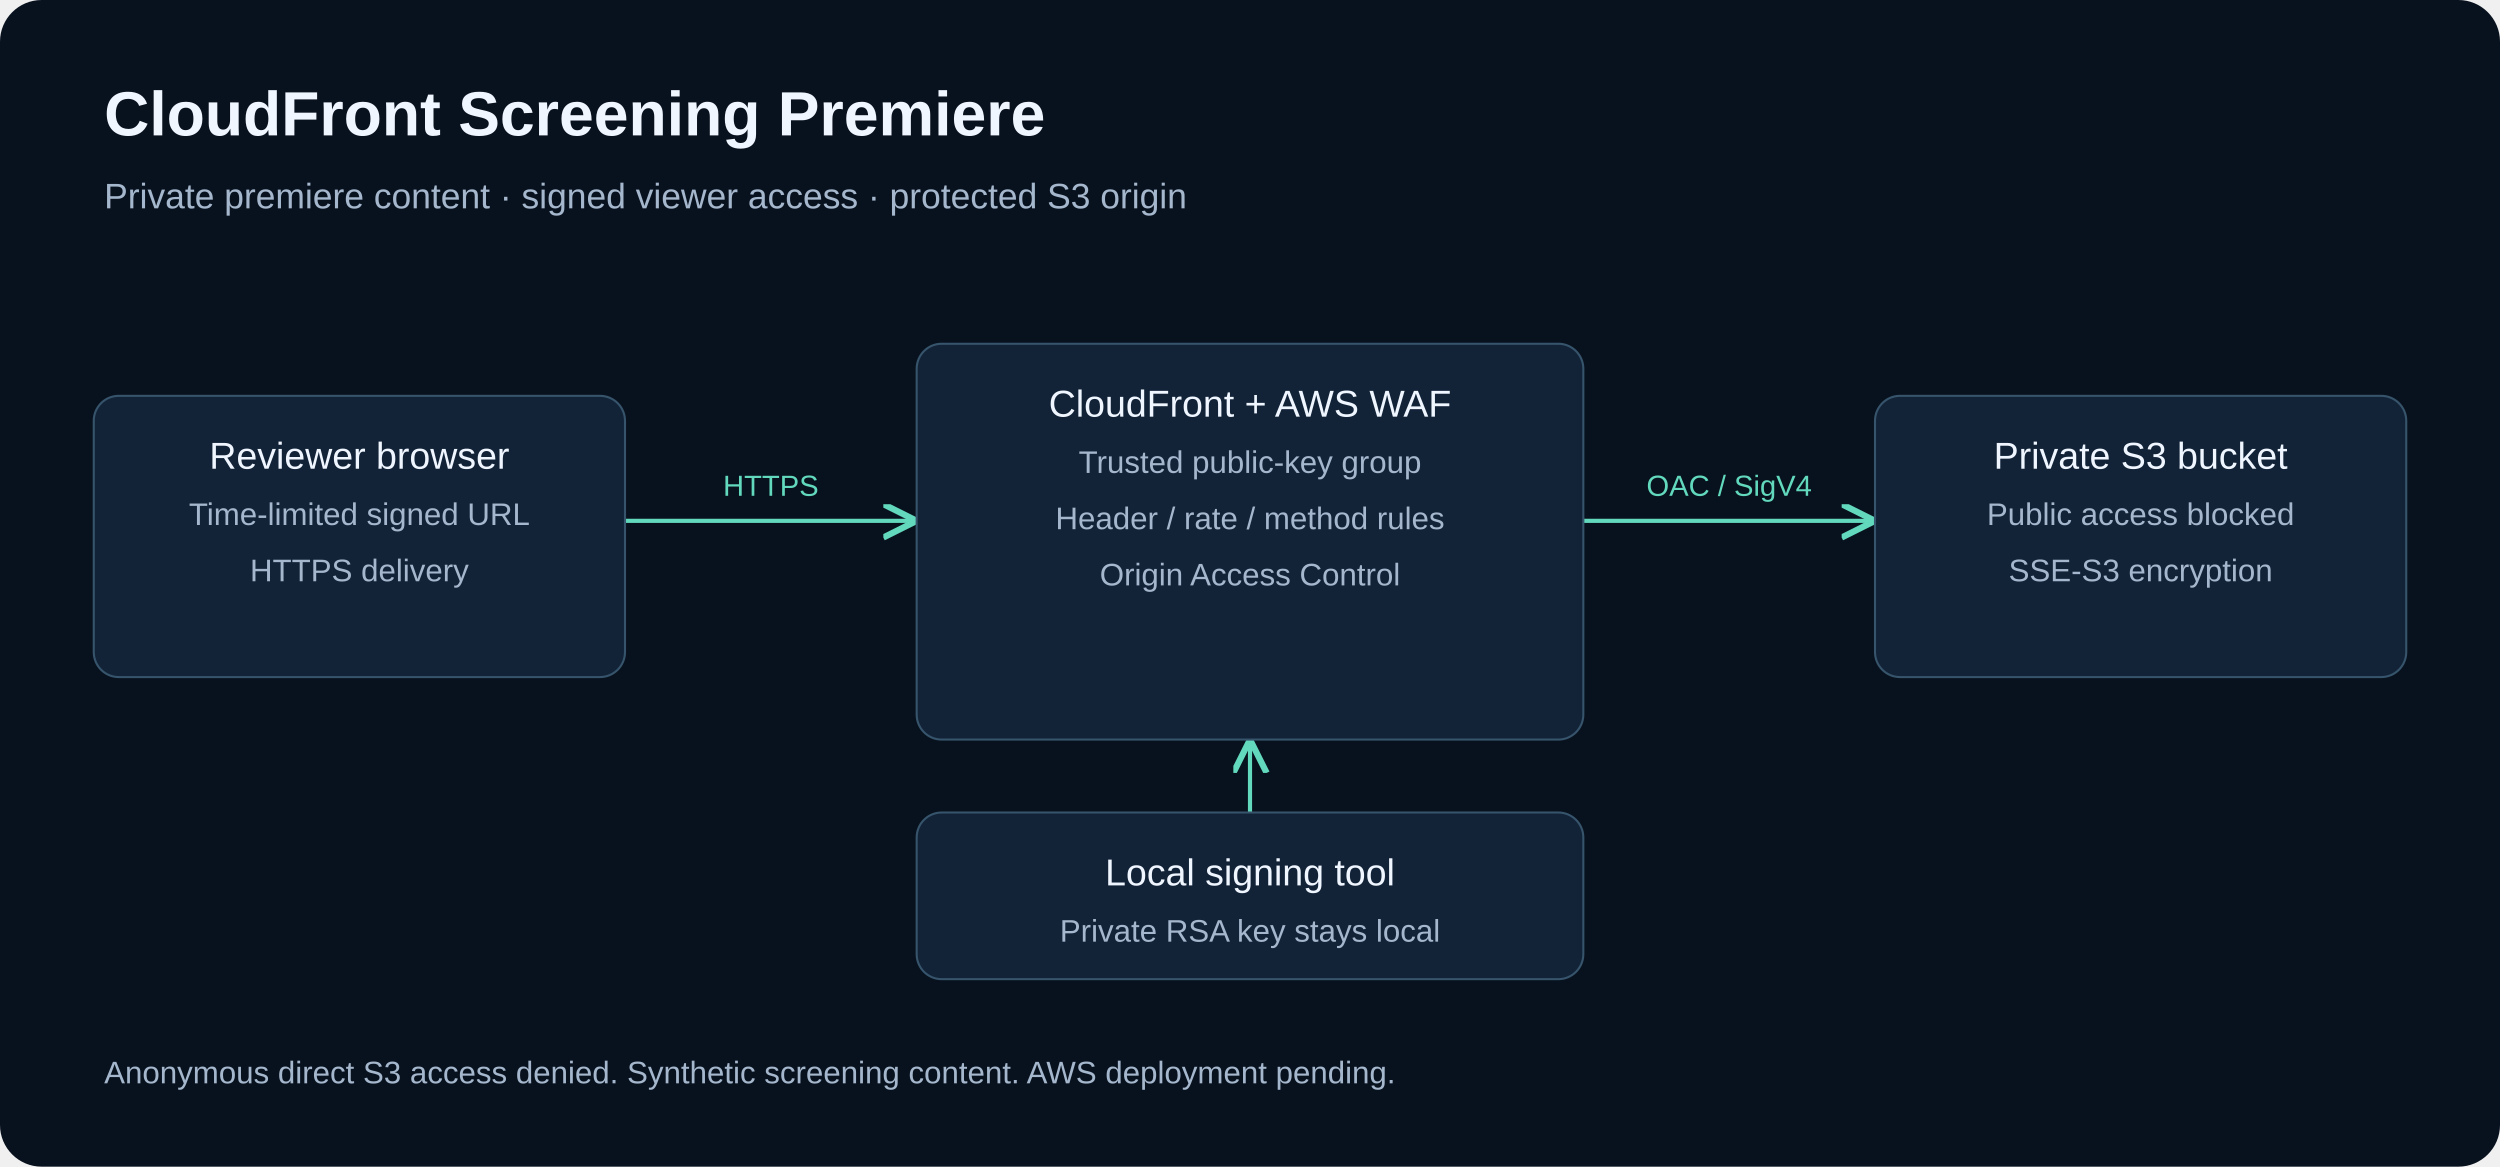
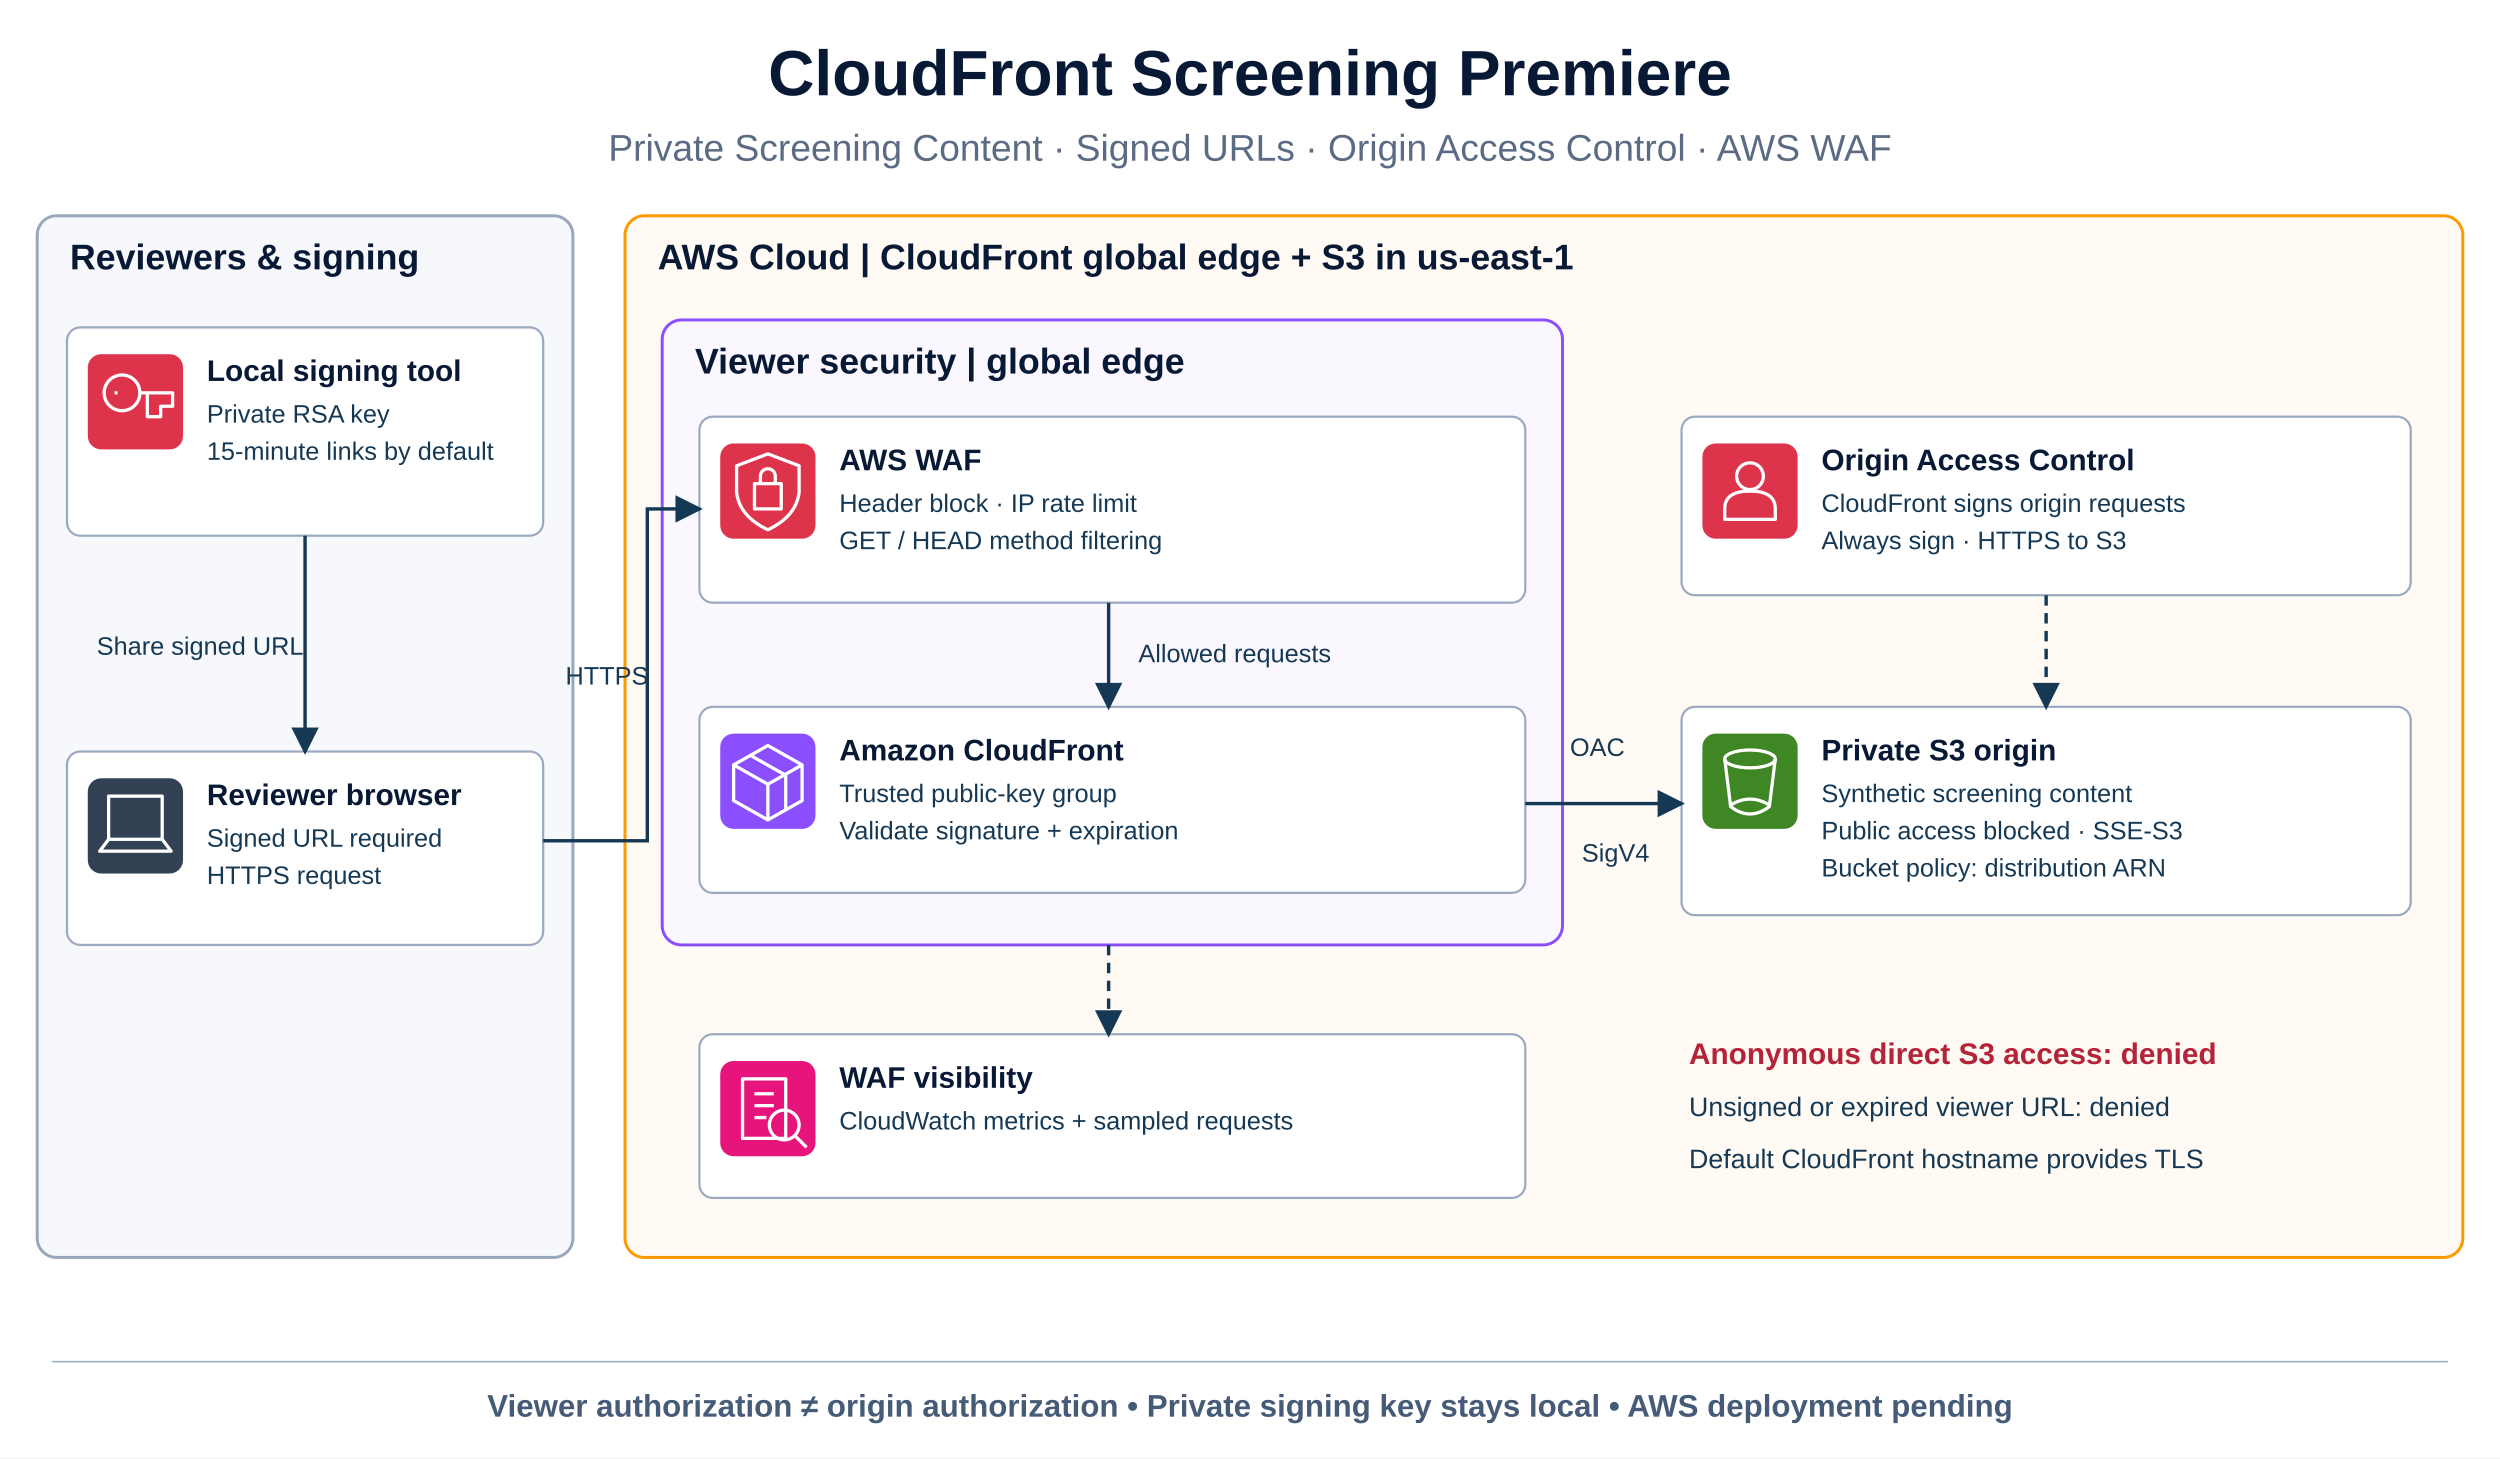
- <svg xmlns="http://www.w3.org/2000/svg" width="1200" height="560" viewBox="0 0 1200 560" role="img">
+ <svg xmlns="http://www.w3.org/2000/svg" width="1680" height="980" viewBox="0 0 1680 980" role="img">
  <defs>
-     <marker id="arrow" markerWidth="9" markerHeight="9" refX="8" refY="4" orient="auto-start-reverse">
-       <path d="M0 0L8 4L0 8" fill="none" stroke="#62d9bd" stroke-width="1.5" />
+     <marker id="a" markerWidth="8" markerHeight="8" refX="7" refY="4" orient="auto">
+       <path d="M0 0L8 4L0 8z" fill="#153955" />
    </marker>
  </defs>
-   <rect width="1200" height="560" rx="20" fill="#08111e" />
-   <text x="50" y="65" fill="#f0f6ff" font-family="Arial,sans-serif" font-size="30" font-weight="bold">CloudFront Screening Premiere</text>
-   <text x="50" y="100" fill="#a5b7cc" font-family="Arial,sans-serif" font-size="17">Private premiere content · signed viewer access · protected S3 origin</text>
-   <path d="M300 250 L440 250" stroke="#62d9bd" stroke-width="2" marker-end="url(#arrow)" />
-   <text x="370.0" y="238.0" fill="#62d9bd" text-anchor="middle" font-family="Arial,sans-serif" font-size="14">HTTPS</text>
-   <path d="M760 250 L900 250" stroke="#62d9bd" stroke-width="2" marker-end="url(#arrow)" />
-   <text x="830.0" y="238.0" fill="#62d9bd" text-anchor="middle" font-family="Arial,sans-serif" font-size="14">OAC / SigV4</text>
-   <path d="M600 390 L600 355" stroke="#62d9bd" stroke-width="2" marker-end="url(#arrow)" />
-   <text x="600.0" y="360.5" fill="#62d9bd" text-anchor="middle" font-family="Arial,sans-serif" font-size="14" />
-   <rect x="45" y="190" width="255" height="135" rx="12" fill="#122338" stroke="#36546b" />
-   <text x="172.5" y="225" text-anchor="middle" fill="#f0f6ff" font-family="Arial,sans-serif" font-size="18">Reviewer browser</text>
-   <text x="172.5" y="252" text-anchor="middle" fill="#a5b7cc" font-family="Arial,sans-serif" font-size="15">Time-limited signed URL</text>
-   <text x="172.5" y="279" text-anchor="middle" fill="#a5b7cc" font-family="Arial,sans-serif" font-size="15">HTTPS delivery</text>
-   <rect x="440" y="165" width="320" height="190" rx="12" fill="#122338" stroke="#36546b" />
-   <text x="600.0" y="200" text-anchor="middle" fill="#f0f6ff" font-family="Arial,sans-serif" font-size="18">CloudFront + AWS WAF</text>
-   <text x="600.0" y="227" text-anchor="middle" fill="#a5b7cc" font-family="Arial,sans-serif" font-size="15">Trusted public-key group</text>
-   <text x="600.0" y="254" text-anchor="middle" fill="#a5b7cc" font-family="Arial,sans-serif" font-size="15">Header / rate / method rules</text>
-   <text x="600.0" y="281" text-anchor="middle" fill="#a5b7cc" font-family="Arial,sans-serif" font-size="15">Origin Access Control</text>
-   <rect x="900" y="190" width="255" height="135" rx="12" fill="#122338" stroke="#36546b" />
-   <text x="1027.5" y="225" text-anchor="middle" fill="#f0f6ff" font-family="Arial,sans-serif" font-size="18">Private S3 bucket</text>
-   <text x="1027.5" y="252" text-anchor="middle" fill="#a5b7cc" font-family="Arial,sans-serif" font-size="15">Public access blocked</text>
-   <text x="1027.5" y="279" text-anchor="middle" fill="#a5b7cc" font-family="Arial,sans-serif" font-size="15">SSE-S3 encryption</text>
-   <rect x="440" y="390" width="320" height="80" rx="12" fill="#122338" stroke="#36546b" />
-   <text x="600.0" y="425" text-anchor="middle" fill="#f0f6ff" font-family="Arial,sans-serif" font-size="18">Local signing tool</text>
-   <text x="600.0" y="452" text-anchor="middle" fill="#a5b7cc" font-family="Arial,sans-serif" font-size="15">Private RSA key stays local</text>
-   <text x="50" y="520" fill="#a5b7cc" font-family="Arial,sans-serif" font-size="15">Anonymous direct S3 access denied. Synthetic screening content. AWS deployment pending.</text>
+   <rect width="1680" height="980" fill="#fff" />
+   <text x="840" y="64" font-family="Arial,Helvetica,sans-serif" font-size="43" fill="#081936" font-weight="700" text-anchor="middle">CloudFront Screening Premiere</text>
+   <text x="840" y="108" font-family="Arial,Helvetica,sans-serif" font-size="25" fill="#5b6b83" font-weight="400" text-anchor="middle">Private Screening Content · Signed URLs · Origin Access Control · AWS WAF</text>
+   <rect x="25" y="145" width="360" height="700" rx="13" fill="#f7f8fb" stroke="#99a7ba" stroke-width="2" />
+   <text x="47" y="181" font-family="Arial,Helvetica,sans-serif" font-size="24" fill="#081936" font-weight="700" text-anchor="start">Reviewers &amp; signing</text>
+   <rect x="45" y="220" width="320" height="140" rx="9" fill="#fff" stroke="#9baac0" stroke-width="1.5" />
+   <g transform="translate(59,238)">
+     <rect width="64" height="64" rx="9" fill="#dd344c" />
+     <g fill="none" stroke="white" stroke-width="2.2" stroke-linejoin="round">
+       <circle cx="23" cy="26" r="12" />
+       <path d="M34 26h23v9h-8v7h-9V26M18 26h2" />
+     </g>
+   </g>
+   <text x="139" y="256" font-family="Arial,Helvetica,sans-serif" font-size="20" fill="#081936" font-weight="700" text-anchor="start">Local signing tool</text>
+   <text x="139" y="284" font-family="Arial,Helvetica,sans-serif" font-size="17" fill="#153955" font-weight="400" text-anchor="start">Private RSA key</text>
+   <text x="139" y="309" font-family="Arial,Helvetica,sans-serif" font-size="17" fill="#153955" font-weight="400" text-anchor="start">15-minute links by default</text>
+   <rect x="45" y="505" width="320" height="130" rx="9" fill="#fff" stroke="#9baac0" stroke-width="1.5" />
+   <g transform="translate(59,523)">
+     <rect width="64" height="64" rx="9" fill="#334155" />
+     <g fill="none" stroke="white" stroke-width="2.2" stroke-linejoin="round">
+       <path d="M14 12h36v29H14zM8 49h48l-6-8H14z" />
+     </g>
+   </g>
+   <text x="139" y="541" font-family="Arial,Helvetica,sans-serif" font-size="20" fill="#081936" font-weight="700" text-anchor="start">Reviewer browser</text>
+   <text x="139" y="569" font-family="Arial,Helvetica,sans-serif" font-size="17" fill="#153955" font-weight="400" text-anchor="start">Signed URL required</text>
+   <text x="139" y="594" font-family="Arial,Helvetica,sans-serif" font-size="17" fill="#153955" font-weight="400" text-anchor="start">HTTPS request</text>
+   <polyline points="205,360 205,505" fill="none" stroke="#153955" stroke-width="2.3" marker-end="url(#a)" />
+   <text x="65" y="440" font-family="Arial,Helvetica,sans-serif" font-size="17" fill="#153955" font-weight="400" text-anchor="start">Share signed URL</text>
+   <rect x="420" y="145" width="1235" height="700" rx="13" fill="#fffaf4" stroke="#ff9900" stroke-width="2" />
+   <text x="442" y="181" font-family="Arial,Helvetica,sans-serif" font-size="24" fill="#081936" font-weight="700" text-anchor="start">AWS Cloud | CloudFront global edge + S3 in us-east-1</text>
+   <rect x="445" y="215" width="605" height="420" rx="13" fill="#faf7ff" stroke="#8c4fff" stroke-width="2" />
+   <text x="467" y="251" font-family="Arial,Helvetica,sans-serif" font-size="24" fill="#081936" font-weight="700" text-anchor="start">Viewer security | global edge</text>
+   <rect x="470" y="280" width="555" height="125" rx="9" fill="#fff" stroke="#9baac0" stroke-width="1.5" />
+   <g transform="translate(484,298)">
+     <rect width="64" height="64" rx="9" fill="#dd344c" />
+     <g fill="none" stroke="white" stroke-width="2.2" stroke-linejoin="round">
+       <path d="M32 7l21 8v18q-2 16-21 25Q13 49 11 33V15zM23 27h18v17H23zM27 27v-5a5 5 0 0110 0v5" />
+     </g>
+   </g>
+   <text x="564" y="316" font-family="Arial,Helvetica,sans-serif" font-size="20" fill="#081936" font-weight="700" text-anchor="start">AWS WAF</text>
+   <text x="564" y="344" font-family="Arial,Helvetica,sans-serif" font-size="17" fill="#153955" font-weight="400" text-anchor="start">Header block · IP rate limit</text>
+   <text x="564" y="369" font-family="Arial,Helvetica,sans-serif" font-size="17" fill="#153955" font-weight="400" text-anchor="start">GET / HEAD method filtering</text>
+   <rect x="470" y="475" width="555" height="125" rx="9" fill="#fff" stroke="#9baac0" stroke-width="1.5" />
+   <g transform="translate(484,493)">
+     <rect width="64" height="64" rx="9" fill="#8c4fff" />
+     <g fill="none" stroke="white" stroke-width="2.2" stroke-linejoin="round">
+       <path d="M32 8l23 13v24L32 58 9 45V21zM9 21l23 13 23-13M32 34v24M21 15l23 13v24" />
+     </g>
+   </g>
+   <text x="564" y="511" font-family="Arial,Helvetica,sans-serif" font-size="20" fill="#081936" font-weight="700" text-anchor="start">Amazon CloudFront</text>
+   <text x="564" y="539" font-family="Arial,Helvetica,sans-serif" font-size="17" fill="#153955" font-weight="400" text-anchor="start">Trusted public-key group</text>
+   <text x="564" y="564" font-family="Arial,Helvetica,sans-serif" font-size="17" fill="#153955" font-weight="400" text-anchor="start">Validate signature + expiration</text>
+   <polyline points="365,565 435,565 435,342 470,342" fill="none" stroke="#153955" stroke-width="2.3" marker-end="url(#a)" />
+   <text x="380" y="460" font-family="Arial,Helvetica,sans-serif" font-size="17" fill="#153955" font-weight="400" text-anchor="start">HTTPS</text>
+   <polyline points="745,405 745,475" fill="none" stroke="#153955" stroke-width="2.3" marker-end="url(#a)" />
+   <text x="765" y="445" font-family="Arial,Helvetica,sans-serif" font-size="17" fill="#153955" font-weight="400" text-anchor="start">Allowed requests</text>
+   <rect x="1130" y="475" width="490" height="140" rx="9" fill="#fff" stroke="#9baac0" stroke-width="1.5" />
+   <g transform="translate(1144,493)">
+     <rect width="64" height="64" rx="9" fill="#3f8624" />
+     <g fill="none" stroke="white" stroke-width="2.2" stroke-linejoin="round">
+       <ellipse cx="32" cy="17" rx="17" ry="6" />
+       <path d="M15 17l4 32q13 10 26 0l4-32M19 48q13-8 26 0" />
+     </g>
+   </g>
+   <text x="1224" y="511" font-family="Arial,Helvetica,sans-serif" font-size="20" fill="#081936" font-weight="700" text-anchor="start">Private S3 origin</text>
+   <text x="1224" y="539" font-family="Arial,Helvetica,sans-serif" font-size="17" fill="#153955" font-weight="400" text-anchor="start">Synthetic screening content</text>
+   <text x="1224" y="564" font-family="Arial,Helvetica,sans-serif" font-size="17" fill="#153955" font-weight="400" text-anchor="start">Public access blocked · SSE-S3</text>
+   <text x="1224" y="589" font-family="Arial,Helvetica,sans-serif" font-size="17" fill="#153955" font-weight="400" text-anchor="start">Bucket policy: distribution ARN</text>
+   <polyline points="1025,540 1130,540" fill="none" stroke="#153955" stroke-width="2.3" marker-end="url(#a)" />
+   <text x="1055" y="508" font-family="Arial,Helvetica,sans-serif" font-size="17" fill="#153955" font-weight="400" text-anchor="start">OAC</text>
+   <text x="1063" y="579" font-family="Arial,Helvetica,sans-serif" font-size="17" fill="#153955" font-weight="400" text-anchor="start">SigV4</text>
+   <rect x="1130" y="280" width="490" height="120" rx="9" fill="#fff" stroke="#9baac0" stroke-width="1.5" />
+   <g transform="translate(1144,298)">
+     <rect width="64" height="64" rx="9" fill="#dd344c" />
+     <g fill="none" stroke="white" stroke-width="2.2" stroke-linejoin="round">
+       <circle cx="32" cy="22" r="9" />
+       <path d="M15 51v-7q0-12 17-12t17 12v7z" />
+     </g>
+   </g>
+   <text x="1224" y="316" font-family="Arial,Helvetica,sans-serif" font-size="20" fill="#081936" font-weight="700" text-anchor="start">Origin Access Control</text>
+   <text x="1224" y="344" font-family="Arial,Helvetica,sans-serif" font-size="17" fill="#153955" font-weight="400" text-anchor="start">CloudFront signs origin requests</text>
+   <text x="1224" y="369" font-family="Arial,Helvetica,sans-serif" font-size="17" fill="#153955" font-weight="400" text-anchor="start">Always sign · HTTPS to S3</text>
+   <polyline points="1375,400 1375,475" fill="none" stroke="#153955" stroke-width="2.3" marker-end="url(#a)" stroke-dasharray="7 5" />
+   <rect x="470" y="695" width="555" height="110" rx="9" fill="#fff" stroke="#9baac0" stroke-width="1.5" />
+   <g transform="translate(484,713)">
+     <rect width="64" height="64" rx="9" fill="#e7157b" />
+     <g fill="none" stroke="white" stroke-width="2.2" stroke-linejoin="round">
+       <path d="M15 12h29v40H15zM23 22h13M23 30h13M23 38h8" />
+       <circle cx="43" cy="43" r="10" />
+       <path d="M50 50l8 8" />
+     </g>
+   </g>
+   <text x="564" y="731" font-family="Arial,Helvetica,sans-serif" font-size="20" fill="#081936" font-weight="700" text-anchor="start">WAF visibility</text>
+   <text x="564" y="759" font-family="Arial,Helvetica,sans-serif" font-size="17" fill="#153955" font-weight="400" text-anchor="start">CloudWatch metrics + sampled requests</text>
+   <polyline points="745,635 745,695" fill="none" stroke="#153955" stroke-width="2.3" marker-end="url(#a)" stroke-dasharray="7 5" />
+   <text x="1135" y="715" font-family="Arial,Helvetica,sans-serif" font-size="20" fill="#b42338" font-weight="700" text-anchor="start">Anonymous direct S3 access: denied</text>
+   <text x="1135" y="750" font-family="Arial,Helvetica,sans-serif" font-size="18" fill="#153955" font-weight="400" text-anchor="start">Unsigned or expired viewer URL: denied</text>
+   <text x="1135" y="785" font-family="Arial,Helvetica,sans-serif" font-size="18" fill="#153955" font-weight="400" text-anchor="start">Default CloudFront hostname provides TLS</text>
+   <path d="M35 915H1645" stroke="#9baac0" />
+   <text x="840" y="952" font-family="Arial,Helvetica,sans-serif" font-size="21" fill="#465b78" font-weight="700" text-anchor="middle">Viewer authorization ≠ origin authorization • Private signing key stays local • AWS deployment pending</text>
</svg>
